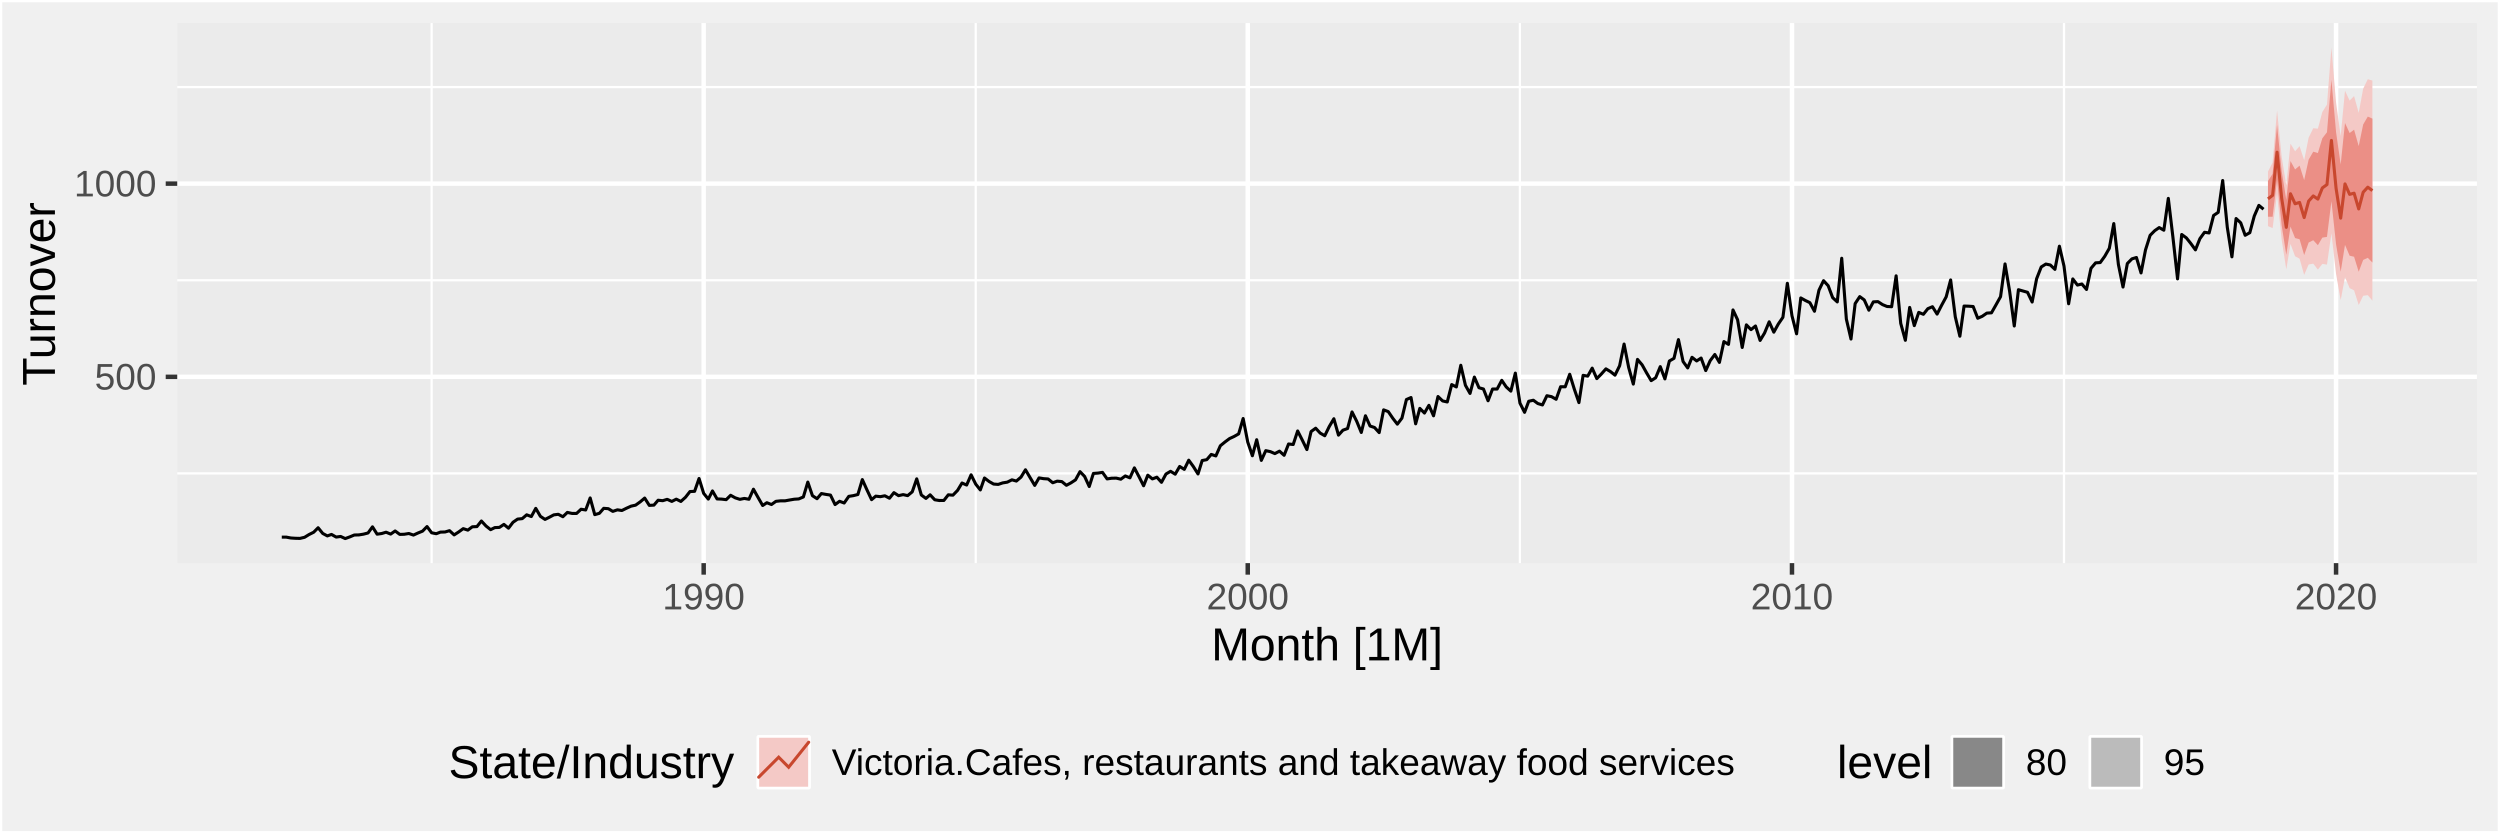
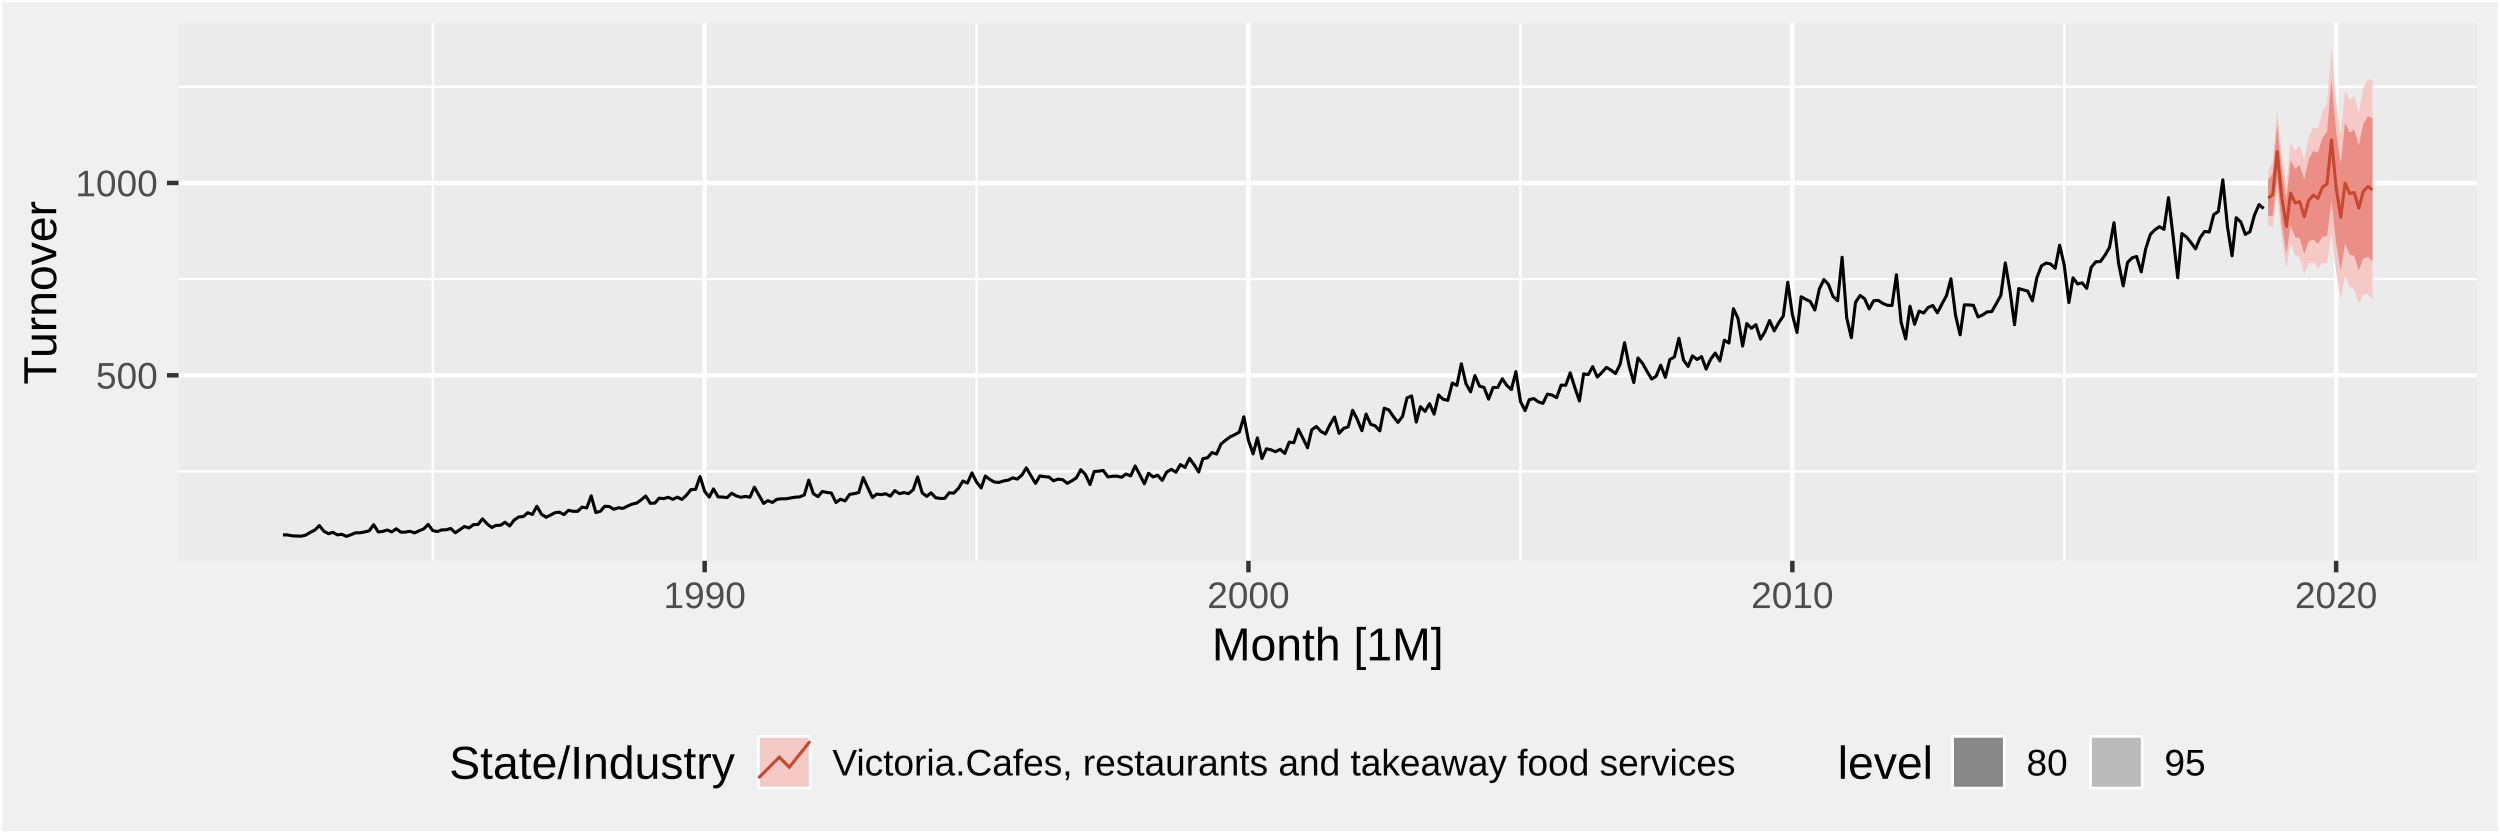
<svg xmlns="http://www.w3.org/2000/svg" viewBox="0 0 864.00 288.00">
  <defs>
    <style type="text/css">
    line, polyline, path, rect, circle {
      fill: none;
      stroke: #000000;
      stroke-linecap: round;
      stroke-linejoin: round;
      stroke-miterlimit: 10.00;
    }
  </style>
  </defs>
  <rect width="100%" height="100%" style="stroke: none; fill: none;" />
  <rect x="0.00" y="0.00" width="864.00" height="288.00" style="stroke-width: 1.55; stroke: #FFFFFF;" />
  <defs>
-     <clipPath id="cpNjEuMjUxMXw4NTYuMDN8MTk0LjYxN3w3Ljk3MDEx">
-       <rect x="61.25" y="7.97" width="794.78" height="186.65" />
+     <clipPath id="cpNjEuNjk2NHw4NTYuMDN8MTkzLjgxNnw3Ljk3MDEx">
+       <rect x="61.70" y="7.97" width="794.33" height="185.85" />
    </clipPath>
  </defs>
-   <rect x="61.25" y="7.97" width="794.78" height="186.65" style="stroke-width: 1.55; stroke: none; fill: #EBEBEB;" clip-path="url(#cpNjEuMjUxMXw4NTYuMDN8MTk0LjYxN3w3Ljk3MDEx)" />
-   <polyline points="61.25,163.61 856.03,163.61 " style="stroke-width: 0.78; stroke: #FFFFFF; stroke-linecap: butt;" clip-path="url(#cpNjEuMjUxMXw4NTYuMDN8MTk0LjYxN3w3Ljk3MDEx)" />
-   <polyline points="61.25,96.85 856.03,96.85 " style="stroke-width: 0.78; stroke: #FFFFFF; stroke-linecap: butt;" clip-path="url(#cpNjEuMjUxMXw4NTYuMDN8MTk0LjYxN3w3Ljk3MDEx)" />
-   <polyline points="61.25,30.10 856.03,30.10 " style="stroke-width: 0.78; stroke: #FFFFFF; stroke-linecap: butt;" clip-path="url(#cpNjEuMjUxMXw4NTYuMDN8MTk0LjYxN3w3Ljk3MDEx)" />
-   <polyline points="149.17,194.62 149.17,7.97 " style="stroke-width: 0.78; stroke: #FFFFFF; stroke-linecap: butt;" clip-path="url(#cpNjEuMjUxMXw4NTYuMDN8MTk0LjYxN3w3Ljk3MDEx)" />
-   <polyline points="337.21,194.62 337.21,7.97 " style="stroke-width: 0.78; stroke: #FFFFFF; stroke-linecap: butt;" clip-path="url(#cpNjEuMjUxMXw4NTYuMDN8MTk0LjYxN3w3Ljk3MDEx)" />
-   <polyline points="525.27,194.62 525.27,7.97 " style="stroke-width: 0.78; stroke: #FFFFFF; stroke-linecap: butt;" clip-path="url(#cpNjEuMjUxMXw4NTYuMDN8MTk0LjYxN3w3Ljk3MDEx)" />
-   <polyline points="713.32,194.62 713.32,7.97 " style="stroke-width: 0.78; stroke: #FFFFFF; stroke-linecap: butt;" clip-path="url(#cpNjEuMjUxMXw4NTYuMDN8MTk0LjYxN3w3Ljk3MDEx)" />
-   <polyline points="61.25,130.23 856.03,130.23 " style="stroke-width: 1.55; stroke: #FFFFFF; stroke-linecap: butt;" clip-path="url(#cpNjEuMjUxMXw4NTYuMDN8MTk0LjYxN3w3Ljk3MDEx)" />
-   <polyline points="61.25,63.47 856.03,63.47 " style="stroke-width: 1.55; stroke: #FFFFFF; stroke-linecap: butt;" clip-path="url(#cpNjEuMjUxMXw4NTYuMDN8MTk0LjYxN3w3Ljk3MDEx)" />
-   <polyline points="243.19,194.62 243.19,7.97 " style="stroke-width: 1.55; stroke: #FFFFFF; stroke-linecap: butt;" clip-path="url(#cpNjEuMjUxMXw4NTYuMDN8MTk0LjYxN3w3Ljk3MDEx)" />
-   <polyline points="431.22,194.62 431.22,7.97 " style="stroke-width: 1.55; stroke: #FFFFFF; stroke-linecap: butt;" clip-path="url(#cpNjEuMjUxMXw4NTYuMDN8MTk0LjYxN3w3Ljk3MDEx)" />
-   <polyline points="619.31,194.62 619.31,7.97 " style="stroke-width: 1.55; stroke: #FFFFFF; stroke-linecap: butt;" clip-path="url(#cpNjEuMjUxMXw4NTYuMDN8MTk0LjYxN3w3Ljk3MDEx)" />
-   <polyline points="807.34,194.62 807.34,7.97 " style="stroke-width: 1.55; stroke: #FFFFFF; stroke-linecap: butt;" clip-path="url(#cpNjEuMjUxMXw4NTYuMDN8MTk0LjYxN3w3Ljk3MDEx)" />
-   <polyline points="97.38,185.63 98.92,185.63 100.52,185.93 102.06,186.03 103.66,186.07 105.26,185.69 106.80,184.74 108.40,183.94 109.94,182.39 111.54,184.36 113.13,185.21 114.57,184.70 116.17,185.61 117.72,185.40 119.31,186.13 120.86,185.56 122.45,184.90 124.05,184.86 125.59,184.61 127.19,184.20 128.73,182.07 130.33,184.61 131.93,184.38 133.42,183.93 135.01,184.58 136.56,183.50 138.16,184.69 139.70,184.64 141.30,184.38 142.89,184.92 144.44,184.21 146.03,183.56 147.58,181.98 149.17,184.13 150.77,184.45 152.21,183.90 153.81,183.85 155.35,183.40 156.95,184.86 158.49,183.86 160.09,182.70 161.69,183.21 163.23,182.06 164.83,181.99 166.37,180.06 167.97,181.79 169.56,183.05 171.00,182.34 172.60,182.27 174.15,181.23 175.74,182.54 177.29,180.50 178.88,179.40 180.48,179.24 182.02,177.92 183.62,178.52 185.16,175.69 186.76,178.44 188.36,179.51 189.80,178.79 191.39,177.94 192.94,177.74 194.53,178.58 196.08,177.09 197.68,177.44 199.27,177.44 200.82,175.99 202.41,176.25 203.96,172.09 205.55,177.86 207.15,177.40 208.64,175.68 210.24,175.80 211.78,176.73 213.38,176.20 214.92,176.43 216.52,175.64 218.12,174.92 219.66,174.58 221.26,173.44 222.80,172.13 224.40,174.66 225.99,174.57 227.44,172.88 229.03,173.04 230.58,172.57 232.17,173.29 233.72,172.51 235.31,173.30 236.91,171.85 238.45,169.88 240.05,169.80 241.59,165.37 243.19,170.51 244.79,172.49 246.23,169.67 247.82,172.43 249.37,172.49 250.97,172.68 252.51,171.17 254.11,172.06 255.70,172.57 257.25,172.26 258.84,172.54 260.39,169.07 261.98,171.91 263.58,174.70 265.02,173.74 266.62,174.36 268.16,173.26 269.76,173.09 271.30,173.09 272.90,172.80 274.49,172.53 276.04,172.43 277.64,171.75 279.18,166.61 280.78,171.31 282.37,172.35 283.87,170.57 285.46,170.87 287.01,171.10 288.60,174.38 290.15,173.24 291.74,173.84 293.34,171.54 294.88,171.30 296.48,170.90 298.02,165.75 299.62,169.30 301.22,172.68 302.66,171.47 304.25,171.65 305.80,171.34 307.40,172.19 308.94,170.26 310.54,171.30 312.13,170.94 313.68,171.29 315.27,169.98 316.82,165.49 318.41,171.07 320.01,172.25 321.45,171.01 323.05,172.72 324.59,172.97 326.19,172.96 327.73,171.01 329.33,171.13 330.93,169.48 332.47,166.93 334.07,167.63 335.61,164.10 337.21,167.31 338.80,169.32 340.24,165.20 341.84,166.41 343.39,167.29 344.98,167.41 346.53,166.89 348.12,166.63 349.72,165.83 351.26,166.25 352.86,164.89 354.40,162.35 356.00,165.06 357.60,167.75 359.09,165.16 360.69,165.43 362.23,165.53 363.83,166.84 365.37,166.29 366.97,166.44 368.56,167.72 370.11,166.88 371.70,165.84 373.25,163.00 374.84,164.66 376.44,168.14 377.88,163.62 379.48,163.50 381.02,163.25 382.62,165.51 384.16,165.28 385.76,165.24 387.36,165.61 388.90,164.49 390.50,165.14 392.04,161.70 393.64,164.74 395.23,167.88 396.68,164.22 398.27,165.51 399.82,164.92 401.41,166.69 402.96,163.82 404.55,162.88 406.15,163.88 407.69,161.21 409.29,162.21 410.83,159.04 412.43,161.25 414.03,163.80 415.47,159.16 417.06,158.86 418.61,157.05 420.20,157.57 421.75,154.06 423.35,152.75 424.94,151.57 426.49,150.85 428.08,149.95 429.63,144.64 431.22,152.78 432.82,157.51 434.31,151.97 435.91,159.11 437.45,155.75 439.05,156.09 440.59,156.76 442.19,155.92 443.79,157.35 445.33,153.44 446.93,153.62 448.47,148.94 450.07,152.09 451.66,155.37 453.11,149.14 454.70,147.99 456.25,149.67 457.84,150.59 459.39,147.41 460.98,144.72 462.58,150.38 464.12,148.67 465.72,148.10 467.26,142.37 468.86,145.56 470.46,149.46 471.90,143.69 473.49,147.23 475.04,147.75 476.64,149.51 478.18,141.65 479.78,142.25 481.37,144.58 482.92,146.59 484.51,144.50 486.06,138.08 487.65,137.39 489.25,146.47 490.69,141.13 492.29,142.75 493.83,140.08 495.43,143.70 496.97,137.04 498.57,138.56 500.17,138.92 501.71,132.91 503.31,133.73 504.85,126.24 506.45,133.16 508.04,135.97 509.54,130.32 511.13,134.00 512.68,134.44 514.27,138.50 515.82,134.45 517.41,134.45 519.01,131.45 520.55,133.72 522.15,135.17 523.70,128.95 525.29,139.31 526.89,142.50 528.33,138.68 529.93,138.32 531.47,139.46 533.07,139.95 534.61,136.76 536.21,137.09 537.80,137.99 539.35,133.65 540.94,133.68 542.49,129.35 544.08,134.48 545.68,139.14 547.12,129.72 548.72,129.99 550.26,127.23 551.86,130.85 553.40,129.28 555.00,127.48 556.60,128.43 558.14,129.66 559.74,126.41 561.28,118.91 562.88,127.04 564.47,132.74 565.92,124.21 567.51,126.08 569.06,128.86 570.65,131.55 572.20,130.55 573.79,126.71 575.39,130.95 576.93,124.77 578.53,123.84 580.07,117.37 581.67,124.94 583.27,127.15 584.76,123.48 586.36,124.74 587.90,123.74 589.50,128.07 591.04,124.65 592.64,122.51 594.23,125.25 595.78,118.05 597.37,119.02 598.92,107.12 600.51,110.50 602.11,120.08 603.55,112.27 605.15,113.92 606.69,112.66 608.29,117.65 609.83,115.09 611.43,111.22 613.03,114.80 614.57,112.01 616.17,109.66 617.71,97.92 619.31,109.15 620.90,115.36 622.35,102.97 623.94,103.85 625.49,104.60 627.08,107.57 628.63,100.30 630.22,97.00 631.82,98.75 633.36,102.86 634.96,104.34 636.50,89.26 638.10,110.28 639.70,117.17 641.14,104.92 642.73,102.51 644.28,103.65 645.88,107.20 647.42,104.33 649.02,104.24 650.61,105.28 652.16,105.92 653.75,106.00 655.30,95.33 656.89,111.75 658.49,117.61 659.98,106.25 661.58,112.54 663.12,107.96 664.72,108.62 666.26,106.68 667.86,106.00 669.46,108.55 671.00,105.54 672.60,102.59 674.14,96.75 675.74,109.47 677.33,116.19 678.78,105.77 680.37,105.82 681.92,105.93 683.51,109.99 685.06,109.31 686.65,108.21 688.25,108.11 689.79,105.40 691.39,102.53 692.94,91.22 694.53,100.70 696.13,112.66 697.57,100.12 699.17,100.58 700.71,101.02 702.31,104.38 703.85,96.35 705.45,92.26 707.04,91.26 708.59,91.58 710.18,93.09 711.73,85.09 713.32,91.97 714.92,104.98 716.36,96.40 717.96,98.52 719.50,98.15 721.10,100.04 722.64,92.74 724.24,90.84 725.84,90.74 727.38,88.61 728.98,85.82 730.52,77.27 732.12,91.41 733.71,99.20 735.21,91.07 736.80,89.46 738.35,88.99 739.94,94.32 741.49,86.35 743.08,81.33 744.68,79.72 746.22,78.65 747.82,79.56 749.37,68.57 750.96,81.98 752.56,96.37 754.00,81.04 755.60,82.21 757.14,84.14 758.74,86.35 760.28,82.49 761.88,80.28 763.47,80.51 765.02,74.46 766.61,73.39 768.16,62.39 769.75,78.52 771.35,88.76 772.79,75.53 774.39,77.01 775.93,81.31 777.53,80.42 779.07,74.68 780.67,70.98 782.27,72.31 " style="stroke-width: 1.07; stroke-linecap: butt;" clip-path="url(#cpNjEuMjUxMXw4NTYuMDN8MTk0LjYxN3w3Ljk3MDEx)" />
-   <polyline points="783.81,59.30 785.41,56.19 786.95,38.15 788.55,54.22 790.14,64.03 791.59,49.65 793.18,52.28 794.73,50.51 796.32,55.38 797.87,47.57 799.46,44.32 801.06,44.46 802.60,38.70 804.20,36.15 805.74,16.45 807.34,35.40 808.94,47.04 810.43,31.35 812.03,34.76 813.57,33.19 815.17,39.01 816.71,30.65 818.31,27.37 819.90,27.84 819.90,103.91 818.31,102.01 816.71,102.22 815.17,105.40 813.57,100.35 812.03,99.58 810.43,95.77 808.94,103.73 807.34,94.68 805.74,80.63 804.20,91.44 802.60,91.21 801.06,93.17 799.46,91.12 797.87,91.41 796.32,94.99 794.73,89.40 793.18,88.56 791.59,84.29 790.14,93.09 788.55,82.91 786.95,67.04 785.41,78.84 783.81,78.15 " style="stroke-width: 1.07; stroke: none; fill: #F4C9C6;" clip-path="url(#cpNjEuMjUxMXw4NTYuMDN8MTk0LjYxN3w3Ljk3MDEx)" />
-   <polyline points="783.81,62.56 785.41,60.11 786.95,43.15 788.55,59.19 790.14,69.06 791.59,55.65 793.18,58.56 794.73,57.24 796.32,62.24 797.87,55.16 799.46,52.42 801.06,52.89 802.60,47.79 804.20,45.72 805.74,27.56 807.34,45.66 808.94,56.85 810.43,42.50 812.03,45.98 813.57,44.82 815.17,50.50 816.71,43.03 818.31,40.29 819.90,41.00 819.90,90.74 818.31,89.10 816.71,89.83 815.17,93.91 813.57,88.73 812.03,88.37 810.43,84.62 808.94,93.92 807.34,84.42 805.74,69.52 804.20,81.87 802.60,82.12 801.06,84.74 799.46,83.02 797.87,83.82 796.32,88.14 794.73,82.67 793.18,82.28 791.59,78.29 790.14,88.06 788.55,77.95 786.95,62.04 785.41,74.92 783.81,74.89 " style="stroke-width: 1.07; stroke: none; fill: #EB8F86;" clip-path="url(#cpNjEuMjUxMXw4NTYuMDN8MTk0LjYxN3w3Ljk3MDEx)" />
-   <polyline points="783.81,68.73 785.41,67.51 786.95,52.60 788.55,68.57 790.14,78.56 791.59,66.97 793.18,70.42 794.73,69.96 796.32,75.19 797.87,69.49 799.46,67.72 801.06,68.81 802.60,64.95 804.20,63.79 805.74,48.54 807.34,65.04 808.94,75.38 810.43,63.56 812.03,67.17 813.57,66.77 815.17,72.20 816.71,66.43 818.31,64.69 819.90,65.87 " style="stroke-width: 1.07; stroke: #C8472E; stroke-linecap: butt;" clip-path="url(#cpNjEuMjUxMXw4NTYuMDN8MTk0LjYxN3w3Ljk3MDEx)" />
+   <rect x="61.70" y="7.97" width="794.33" height="185.85" style="stroke-width: 1.55; stroke: none; fill: #EBEBEB;" clip-path="url(#cpNjEuNjk2NHw4NTYuMDN8MTkzLjgxNnw3Ljk3MDEx)" />
+   <polyline points="61.70,162.94 856.03,162.94 " style="stroke-width: 0.78; stroke: #FFFFFF; stroke-linecap: butt;" clip-path="url(#cpNjEuNjk2NHw4NTYuMDN8MTkzLjgxNnw3Ljk3MDEx)" />
+   <polyline points="61.70,96.47 856.03,96.47 " style="stroke-width: 0.78; stroke: #FFFFFF; stroke-linecap: butt;" clip-path="url(#cpNjEuNjk2NHw4NTYuMDN8MTkzLjgxNnw3Ljk3MDEx)" />
+   <polyline points="61.70,30.00 856.03,30.00 " style="stroke-width: 0.78; stroke: #FFFFFF; stroke-linecap: butt;" clip-path="url(#cpNjEuNjk2NHw4NTYuMDN8MTkzLjgxNnw3Ljk3MDEx)" />
+   <polyline points="149.57,193.82 149.57,7.97 " style="stroke-width: 0.78; stroke: #FFFFFF; stroke-linecap: butt;" clip-path="url(#cpNjEuNjk2NHw4NTYuMDN8MTkzLjgxNnw3Ljk3MDEx)" />
+   <polyline points="337.50,193.82 337.50,7.97 " style="stroke-width: 0.78; stroke: #FFFFFF; stroke-linecap: butt;" clip-path="url(#cpNjEuNjk2NHw4NTYuMDN8MTkzLjgxNnw3Ljk3MDEx)" />
+   <polyline points="525.45,193.82 525.45,7.97 " style="stroke-width: 0.78; stroke: #FFFFFF; stroke-linecap: butt;" clip-path="url(#cpNjEuNjk2NHw4NTYuMDN8MTkzLjgxNnw3Ljk3MDEx)" />
+   <polyline points="713.40,193.82 713.40,7.97 " style="stroke-width: 0.78; stroke: #FFFFFF; stroke-linecap: butt;" clip-path="url(#cpNjEuNjk2NHw4NTYuMDN8MTkzLjgxNnw3Ljk3MDEx)" />
+   <polyline points="61.70,129.71 856.03,129.71 " style="stroke-width: 1.55; stroke: #FFFFFF; stroke-linecap: butt;" clip-path="url(#cpNjEuNjk2NHw4NTYuMDN8MTkzLjgxNnw3Ljk3MDEx)" />
+   <polyline points="61.70,63.24 856.03,63.24 " style="stroke-width: 1.55; stroke: #FFFFFF; stroke-linecap: butt;" clip-path="url(#cpNjEuNjk2NHw4NTYuMDN8MTkzLjgxNnw3Ljk3MDEx)" />
+   <polyline points="243.53,193.82 243.53,7.97 " style="stroke-width: 1.55; stroke: #FFFFFF; stroke-linecap: butt;" clip-path="url(#cpNjEuNjk2NHw4NTYuMDN8MTkzLjgxNnw3Ljk3MDEx)" />
+   <polyline points="431.46,193.82 431.46,7.97 " style="stroke-width: 1.55; stroke: #FFFFFF; stroke-linecap: butt;" clip-path="url(#cpNjEuNjk2NHw4NTYuMDN8MTkzLjgxNnw3Ljk3MDEx)" />
+   <polyline points="619.44,193.82 619.44,7.97 " style="stroke-width: 1.55; stroke: #FFFFFF; stroke-linecap: butt;" clip-path="url(#cpNjEuNjk2NHw4NTYuMDN8MTkzLjgxNnw3Ljk3MDEx)" />
+   <polyline points="807.37,193.82 807.37,7.97 " style="stroke-width: 1.55; stroke: #FFFFFF; stroke-linecap: butt;" clip-path="url(#cpNjEuNjk2NHw4NTYuMDN8MTkzLjgxNnw3Ljk3MDEx)" />
+   <polyline points="97.80,184.86 99.35,184.86 100.94,185.17 102.49,185.26 104.08,185.30 105.68,184.93 107.22,183.99 108.81,183.19 110.36,181.65 111.95,183.60 113.55,184.45 114.99,183.95 116.58,184.85 118.13,184.64 119.72,185.37 121.27,184.80 122.86,184.15 124.46,184.11 126.00,183.85 127.60,183.44 129.14,181.33 130.74,183.85 132.33,183.63 133.82,183.17 135.42,183.83 136.96,182.75 138.56,183.93 140.10,183.88 141.70,183.63 143.29,184.16 144.84,183.45 146.43,182.80 147.97,181.23 149.57,183.37 151.17,183.69 152.61,183.15 154.20,183.09 155.75,182.64 157.34,184.11 158.88,183.11 160.48,181.95 162.07,182.46 163.62,181.31 165.21,181.25 166.76,179.32 168.35,181.05 169.95,182.30 171.39,181.59 172.98,181.53 174.53,180.49 176.12,181.79 177.67,179.76 179.26,178.67 180.86,178.51 182.40,177.19 184.00,177.79 185.54,174.97 187.13,177.71 188.73,178.77 190.17,178.06 191.77,177.21 193.31,177.01 194.91,177.84 196.45,176.37 198.04,176.71 199.64,176.71 201.18,175.26 202.78,175.53 204.32,171.38 205.92,177.13 207.51,176.67 209.00,174.96 210.60,175.08 212.14,176.01 213.74,175.48 215.28,175.70 216.88,174.92 218.47,174.20 220.02,173.87 221.61,172.73 223.16,171.42 224.75,173.95 226.35,173.86 227.79,172.17 229.38,172.33 230.93,171.86 232.52,172.58 234.07,171.81 235.66,172.59 237.26,171.14 238.80,169.19 240.39,169.11 241.94,164.70 243.53,169.81 245.13,171.78 246.57,168.98 248.17,171.73 249.71,171.78 251.30,171.97 252.85,170.47 254.44,171.36 256.04,171.86 257.58,171.56 259.18,171.83 260.72,168.38 262.32,171.21 263.91,173.99 265.35,173.03 266.95,173.64 268.49,172.55 270.09,172.38 271.63,172.38 273.23,172.09 274.82,171.82 276.36,171.73 277.96,171.05 279.50,165.93 281.10,170.61 282.69,171.65 284.19,169.87 285.78,170.17 287.33,170.40 288.92,173.67 290.46,172.53 292.06,173.12 293.65,170.84 295.20,170.60 296.79,170.20 298.34,165.07 299.93,168.60 301.53,171.97 302.97,170.77 304.56,170.94 306.11,170.64 307.70,171.49 309.25,169.56 310.84,170.60 312.44,170.24 313.98,170.59 315.58,169.28 317.12,164.82 318.72,170.37 320.31,171.54 321.75,170.31 323.35,172.01 324.89,172.26 326.49,172.25 328.03,170.31 329.62,170.43 331.22,168.79 332.76,166.25 334.36,166.94 335.90,163.43 337.50,166.62 339.09,168.63 340.53,164.52 342.13,165.73 343.67,166.61 345.27,166.73 346.81,166.21 348.41,165.95 350.00,165.15 351.55,165.57 353.14,164.22 354.68,161.69 356.28,164.39 357.88,167.06 359.37,164.48 360.96,164.75 362.51,164.86 364.10,166.16 365.65,165.61 367.24,165.76 368.84,167.04 370.38,166.20 371.97,165.16 373.52,162.33 375.11,163.99 376.71,167.45 378.15,162.95 379.75,162.83 381.29,162.58 382.88,164.83 384.43,164.60 386.02,164.56 387.62,164.94 389.16,163.82 390.76,164.47 392.30,161.04 393.90,164.07 395.49,167.20 396.93,163.55 398.53,164.83 400.07,164.24 401.67,166.01 403.21,163.15 404.81,162.21 406.40,163.21 407.94,160.55 409.54,161.55 411.08,158.39 412.68,160.59 414.27,163.13 415.71,158.51 417.31,158.21 418.85,156.41 420.45,156.93 421.99,153.44 423.59,152.13 425.18,150.95 426.73,150.23 428.32,149.34 429.87,144.05 431.46,152.16 433.06,156.87 434.55,151.35 436.14,158.46 437.69,155.11 439.28,155.46 440.83,156.12 442.42,155.28 444.02,156.71 445.56,152.81 447.16,153.00 448.70,148.33 450.30,151.47 451.89,154.74 453.33,148.53 454.93,147.39 456.47,149.06 458.07,149.98 459.61,146.82 461.20,144.13 462.80,149.77 464.34,148.07 465.94,147.49 467.48,141.79 469.08,144.97 470.67,148.85 472.11,143.11 473.71,146.63 475.25,147.15 476.85,148.90 478.39,141.07 479.99,141.67 481.58,144.00 483.13,145.99 484.72,143.92 486.26,137.52 487.86,136.83 489.46,145.87 490.90,140.55 492.49,142.18 494.04,139.52 495.63,143.12 497.17,136.49 498.77,138.00 500.36,138.36 501.91,132.38 503.50,133.19 505.05,125.73 506.64,132.62 508.24,135.42 509.73,129.80 511.33,133.45 512.87,133.89 514.46,137.94 516.01,133.91 517.60,133.91 519.20,130.92 520.74,133.18 522.34,134.62 523.88,128.43 525.48,138.75 527.07,141.92 528.51,138.12 530.11,137.76 531.65,138.89 533.25,139.38 534.79,136.21 536.39,136.54 537.98,137.43 539.52,133.11 541.12,133.14 542.66,128.83 544.26,133.93 545.85,138.57 547.30,129.20 548.89,129.47 550.43,126.71 552.03,130.32 553.57,128.76 555.17,126.97 556.76,127.91 558.31,129.13 559.90,125.90 561.45,118.43 563.04,126.53 564.64,132.21 566.08,123.71 567.67,125.57 569.22,128.34 570.81,131.02 572.36,130.03 573.95,126.20 575.55,130.42 577.09,124.27 578.68,123.34 580.23,116.90 581.82,124.44 583.42,126.64 584.91,122.98 586.51,124.24 588.05,123.25 589.65,127.55 591.19,124.15 592.78,122.02 594.38,124.75 595.92,117.58 597.52,118.54 599.06,106.69 600.66,110.06 602.25,119.60 603.69,111.83 605.29,113.46 606.83,112.21 608.43,117.18 609.97,114.63 611.57,110.78 613.16,114.34 614.71,111.56 616.30,109.22 617.85,97.53 619.44,108.71 621.04,114.90 622.48,102.56 624.07,103.44 625.62,104.18 627.21,107.15 628.75,99.90 630.35,96.62 631.94,98.36 633.49,102.45 635.08,103.93 636.63,88.91 638.22,109.84 639.82,116.70 641.26,104.50 642.85,102.11 644.40,103.24 645.99,106.77 647.54,103.92 649.13,103.82 650.73,104.86 652.27,105.50 653.87,105.58 655.41,94.96 657.01,111.31 658.60,117.14 660.09,105.83 661.69,112.09 663.23,107.53 664.83,108.18 666.37,106.26 667.97,105.58 669.56,108.12 671.10,105.13 672.70,102.19 674.24,96.36 675.84,109.03 677.43,115.72 678.88,105.35 680.47,105.40 682.01,105.51 683.61,109.55 685.15,108.87 686.75,107.78 688.34,107.68 689.89,104.98 691.48,102.12 693.03,90.86 694.62,100.30 696.22,112.21 697.66,99.73 699.25,100.18 700.80,100.62 702.39,103.97 703.94,95.97 705.53,91.90 707.13,90.90 708.67,91.22 710.27,92.72 711.81,84.76 713.40,91.61 715.00,104.57 716.44,96.02 718.04,98.13 719.58,97.76 721.17,99.65 722.72,92.38 724.31,90.49 725.91,90.38 727.45,88.27 729.05,85.49 730.59,76.97 732.19,91.05 733.78,98.81 735.27,90.71 736.87,89.11 738.41,88.64 740.01,93.95 741.55,86.01 743.15,81.01 744.74,79.41 746.29,78.35 747.88,79.26 749.43,68.31 751.02,81.66 752.62,95.99 754.06,80.73 755.65,81.89 757.20,83.82 758.79,86.01 760.33,82.17 761.93,79.97 763.52,80.20 765.07,74.18 766.66,73.11 768.21,62.16 769.80,78.22 771.40,88.41 772.84,75.24 774.43,76.72 775.98,81.00 777.57,80.11 779.12,74.39 780.71,70.71 782.31,72.04 " style="stroke-width: 1.07; stroke-linecap: butt;" clip-path="url(#cpNjEuNjk2NHw4NTYuMDN8MTkzLjgxNnw3Ljk3MDEx)" />
+   <polyline points="783.85,59.08 785.45,55.98 786.99,38.02 788.59,54.02 790.18,63.79 791.62,49.47 793.22,52.09 794.76,50.33 796.36,55.18 797.90,47.40 799.49,44.16 801.09,44.30 802.63,38.57 804.23,36.03 805.77,16.42 807.37,35.28 808.96,46.87 810.46,31.25 812.05,34.65 813.59,33.08 815.19,38.87 816.73,30.55 818.33,27.28 819.92,27.75 819.92,103.50 818.33,101.61 816.73,101.81 815.19,104.98 813.59,99.95 812.05,99.19 810.46,95.39 808.96,103.32 807.37,94.31 805.77,80.32 804.23,91.08 802.63,90.85 801.09,92.80 799.49,90.77 797.90,91.05 796.36,94.62 794.76,89.05 793.22,88.21 791.62,83.96 790.18,92.73 788.59,82.59 786.99,66.79 785.45,78.54 783.85,77.85 " style="stroke-width: 1.07; stroke: none; fill: #F4C9C6;" clip-path="url(#cpNjEuNjk2NHw4NTYuMDN8MTkzLjgxNnw3Ljk3MDEx)" />
+   <polyline points="783.85,62.33 785.45,59.89 786.99,43.00 788.59,58.97 790.18,68.80 791.62,55.44 793.22,58.34 794.76,57.03 796.36,62.01 797.90,54.95 799.49,52.23 801.09,52.70 802.63,47.62 804.23,45.56 805.77,27.48 807.37,45.50 808.96,56.64 810.46,42.35 812.05,45.82 813.59,44.66 815.19,50.31 816.73,42.88 818.33,40.15 819.92,40.86 819.92,90.39 818.33,88.75 816.73,89.48 815.19,93.54 813.59,88.38 812.05,88.02 810.46,84.29 808.96,93.55 807.37,84.09 805.77,69.26 804.23,81.55 802.63,81.80 801.09,84.41 799.49,82.70 797.90,83.49 796.36,87.79 794.76,82.35 793.22,81.96 791.62,77.99 790.18,87.72 788.59,77.65 786.99,61.81 785.45,74.63 783.85,74.60 " style="stroke-width: 1.07; stroke: none; fill: #EB8F86;" clip-path="url(#cpNjEuNjk2NHw4NTYuMDN8MTkzLjgxNnw3Ljk3MDEx)" />
+   <polyline points="783.85,68.47 785.45,67.26 786.99,52.41 788.59,68.31 790.18,78.26 791.62,66.72 793.22,70.15 794.76,69.69 796.36,74.90 797.90,69.22 799.49,67.46 801.09,68.55 802.63,64.71 804.23,63.55 805.77,48.37 807.37,64.80 808.96,75.10 810.46,63.32 812.05,66.92 813.59,66.52 815.19,71.93 816.73,66.18 818.33,64.45 819.92,65.63 " style="stroke-width: 1.07; stroke: #C8472E; stroke-linecap: butt;" clip-path="url(#cpNjEuNjk2NHw4NTYuMDN8MTkzLjgxNnw3Ljk3MDEx)" />
  <defs>
    <clipPath id="cpMHw4NjR8Mjg4fDA=">
      <rect x="0.00" y="0.00" width="864.00" height="288.00" />
    </clipPath>
  </defs>
  <g clip-path="url(#cpMHw4NjR8Mjg4fDA=)">
-     <text x="32.72" y="134.63" style="font-size: 12.80px; fill: #4D4D4D; font-family: Arimo;" textLength="21.36px" lengthAdjust="spacingAndGlyphs">500</text>
+     <text x="33.17" y="134.29" style="font-size: 12.80px; fill: #4D4D4D; font-family: Arial;" textLength="21.36px" lengthAdjust="spacingAndGlyphs">500</text>
  </g>
  <g clip-path="url(#cpMHw4NjR8Mjg4fDA=)">
-     <text x="25.60" y="67.88" style="font-size: 12.80px; fill: #4D4D4D; font-family: Arimo;" textLength="28.48px" lengthAdjust="spacingAndGlyphs">1000</text>
+     <text x="26.05" y="67.82" style="font-size: 12.80px; fill: #4D4D4D; font-family: Arial;" textLength="28.48px" lengthAdjust="spacingAndGlyphs">1000</text>
  </g>
-   <polyline points="57.27,130.23 61.25,130.23 " style="stroke-width: 1.55; stroke: #333333; stroke-linecap: butt;" clip-path="url(#cpMHw4NjR8Mjg4fDA=)" />
-   <polyline points="57.27,63.47 61.25,63.47 " style="stroke-width: 1.55; stroke: #333333; stroke-linecap: butt;" clip-path="url(#cpMHw4NjR8Mjg4fDA=)" />
-   <polyline points="243.19,198.60 243.19,194.62 " style="stroke-width: 1.55; stroke: #333333; stroke-linecap: butt;" clip-path="url(#cpMHw4NjR8Mjg4fDA=)" />
-   <polyline points="431.22,198.60 431.22,194.62 " style="stroke-width: 1.55; stroke: #333333; stroke-linecap: butt;" clip-path="url(#cpMHw4NjR8Mjg4fDA=)" />
-   <polyline points="619.31,198.60 619.31,194.62 " style="stroke-width: 1.55; stroke: #333333; stroke-linecap: butt;" clip-path="url(#cpMHw4NjR8Mjg4fDA=)" />
-   <polyline points="807.34,198.60 807.34,194.62 " style="stroke-width: 1.55; stroke: #333333; stroke-linecap: butt;" clip-path="url(#cpMHw4NjR8Mjg4fDA=)" />
+   <polyline points="57.71,129.71 61.70,129.71 " style="stroke-width: 1.55; stroke: #333333; stroke-linecap: butt;" clip-path="url(#cpMHw4NjR8Mjg4fDA=)" />
+   <polyline points="57.71,63.24 61.70,63.24 " style="stroke-width: 1.55; stroke: #333333; stroke-linecap: butt;" clip-path="url(#cpMHw4NjR8Mjg4fDA=)" />
+   <polyline points="243.53,197.80 243.53,193.82 " style="stroke-width: 1.55; stroke: #333333; stroke-linecap: butt;" clip-path="url(#cpMHw4NjR8Mjg4fDA=)" />
+   <polyline points="431.46,197.80 431.46,193.82 " style="stroke-width: 1.55; stroke: #333333; stroke-linecap: butt;" clip-path="url(#cpMHw4NjR8Mjg4fDA=)" />
+   <polyline points="619.44,197.80 619.44,193.82 " style="stroke-width: 1.55; stroke: #333333; stroke-linecap: butt;" clip-path="url(#cpMHw4NjR8Mjg4fDA=)" />
+   <polyline points="807.37,197.80 807.37,193.82 " style="stroke-width: 1.55; stroke: #333333; stroke-linecap: butt;" clip-path="url(#cpMHw4NjR8Mjg4fDA=)" />
  <g clip-path="url(#cpMHw4NjR8Mjg4fDA=)">
-     <text x="228.95" y="210.60" style="font-size: 12.80px; fill: #4D4D4D; font-family: Arimo;" textLength="28.48px" lengthAdjust="spacingAndGlyphs">1990</text>
+     <text x="229.30" y="210.15" style="font-size: 12.80px; fill: #4D4D4D; font-family: Arial;" textLength="28.48px" lengthAdjust="spacingAndGlyphs">1990</text>
  </g>
  <g clip-path="url(#cpMHw4NjR8Mjg4fDA=)">
-     <text x="416.99" y="210.60" style="font-size: 12.80px; fill: #4D4D4D; font-family: Arimo;" textLength="28.48px" lengthAdjust="spacingAndGlyphs">2000</text>
+     <text x="417.22" y="210.15" style="font-size: 12.80px; fill: #4D4D4D; font-family: Arial;" textLength="28.48px" lengthAdjust="spacingAndGlyphs">2000</text>
  </g>
  <g clip-path="url(#cpMHw4NjR8Mjg4fDA=)">
-     <text x="605.07" y="210.60" style="font-size: 12.80px; fill: #4D4D4D; font-family: Arimo;" textLength="28.48px" lengthAdjust="spacingAndGlyphs">2010</text>
+     <text x="605.20" y="210.15" style="font-size: 12.80px; fill: #4D4D4D; font-family: Arial;" textLength="28.48px" lengthAdjust="spacingAndGlyphs">2010</text>
  </g>
  <g clip-path="url(#cpMHw4NjR8Mjg4fDA=)">
-     <text x="793.10" y="210.60" style="font-size: 12.80px; fill: #4D4D4D; font-family: Arimo;" textLength="28.48px" lengthAdjust="spacingAndGlyphs">2020</text>
+     <text x="793.13" y="210.15" style="font-size: 12.80px; fill: #4D4D4D; font-family: Arial;" textLength="28.48px" lengthAdjust="spacingAndGlyphs">2020</text>
  </g>
  <g clip-path="url(#cpMHw4NjR8Mjg4fDA=)">
-     <text x="418.62" y="228.23" style="font-size: 16.00px; font-family: Arimo;" textLength="80.03px" lengthAdjust="spacingAndGlyphs">Month [1M]</text>
+     <text x="418.85" y="228.23" style="font-size: 16.00px; font-family: Arial;" textLength="80.03px" lengthAdjust="spacingAndGlyphs">Month [1M]</text>
  </g>
  <g clip-path="url(#cpMHw4NjR8Mjg4fDA=)">
-     <text transform="translate(18.98,133.31) rotate(-90)" style="font-size: 16.00px; font-family: Arimo;" textLength="64.02px" lengthAdjust="spacingAndGlyphs">Turnover</text>
+     <text transform="translate(19.42,132.90) rotate(-90)" style="font-size: 16.00px; font-family: Arial;" textLength="64.02px" lengthAdjust="spacingAndGlyphs">Turnover</text>
  </g>
-   <rect x="147.05" y="246.81" width="463.92" height="33.22" style="stroke-width: 1.55; stroke: none;" clip-path="url(#cpMHw4NjR8Mjg4fDA=)" />
+   <rect x="147.28" y="246.81" width="463.92" height="33.22" style="stroke-width: 1.55; stroke: none;" clip-path="url(#cpMHw4NjR8Mjg4fDA=)" />
  <g clip-path="url(#cpMHw4NjR8Mjg4fDA=)">
-     <text x="155.02" y="268.92" style="font-size: 16.00px; font-family: Arimo;" textLength="98.72px" lengthAdjust="spacingAndGlyphs">State/Industry</text>
+     <text x="155.25" y="269.15" style="font-size: 16.00px; font-family: Arial;" textLength="98.72px" lengthAdjust="spacingAndGlyphs">State/Industry</text>
  </g>
-   <rect x="262.20" y="254.78" width="17.28" height="17.28" style="stroke-width: 1.55; stroke: #FFFFFF; fill: #F2F2F2;" clip-path="url(#cpMHw4NjR8Mjg4fDA=)" />
-   <rect x="262.90" y="255.49" width="15.86" height="15.86" style="stroke-width: 1.07; stroke: #F4C9C6; stroke-linejoin: miter; fill: #F4C9C6;" clip-path="url(#cpMHw4NjR8Mjg4fDA=)" />
-   <polyline points="262.20,268.60 269.11,261.69 272.56,265.15 279.48,256.51 " style="stroke-width: 1.07; stroke: #C8472E; stroke-linejoin: miter;" clip-path="url(#cpMHw4NjR8Mjg4fDA=)" />
+   <rect x="262.42" y="254.78" width="17.28" height="17.28" style="stroke-width: 1.55; stroke: #FFFFFF; fill: #F2F2F2;" clip-path="url(#cpMHw4NjR8Mjg4fDA=)" />
+   <rect x="263.13" y="255.49" width="15.86" height="15.86" style="stroke-width: 1.07; stroke: #F4C9C6; stroke-linejoin: miter; fill: #F4C9C6;" clip-path="url(#cpMHw4NjR8Mjg4fDA=)" />
+   <polyline points="262.42,268.60 269.33,261.69 272.79,265.15 279.70,256.51 " style="stroke-width: 1.07; stroke: #C8472E; stroke-linejoin: miter;" clip-path="url(#cpMHw4NjR8Mjg4fDA=)" />
  <g clip-path="url(#cpMHw4NjR8Mjg4fDA=)">
-     <text x="287.45" y="267.82" style="font-size: 12.80px; font-family: Arimo;" textLength="312.33px" lengthAdjust="spacingAndGlyphs">Victoria.Cafes, restaurants and takeaway food services</text>
+     <text x="287.67" y="268.00" style="font-size: 12.80px; font-family: Arial;" textLength="312.33px" lengthAdjust="spacingAndGlyphs">Victoria.Cafes, restaurants and takeaway food services</text>
  </g>
-   <rect x="626.92" y="246.81" width="143.31" height="33.22" style="stroke-width: 1.55; stroke: none;" clip-path="url(#cpMHw4NjR8Mjg4fDA=)" />
+   <rect x="627.14" y="246.81" width="143.31" height="33.22" style="stroke-width: 1.55; stroke: none;" clip-path="url(#cpMHw4NjR8Mjg4fDA=)" />
  <g clip-path="url(#cpMHw4NjR8Mjg4fDA=)">
-     <text x="634.89" y="268.92" style="font-size: 16.00px; font-family: Arimo;" textLength="32.91px" lengthAdjust="spacingAndGlyphs">level</text>
+     <text x="635.11" y="269.15" style="font-size: 16.00px; font-family: Arial;" textLength="32.91px" lengthAdjust="spacingAndGlyphs">level</text>
  </g>
-   <rect x="674.87" y="254.78" width="17.28" height="17.28" style="stroke-width: 1.55; stroke: #FFFFFF; fill: #F2F2F2;" clip-path="url(#cpMHw4NjR8Mjg4fDA=)" />
-   <rect x="675.58" y="255.49" width="15.86" height="15.86" style="stroke-width: 1.07; stroke: #888888; stroke-linejoin: miter; fill: #888888;" clip-path="url(#cpMHw4NjR8Mjg4fDA=)" />
-   <rect x="722.55" y="254.78" width="17.28" height="17.28" style="stroke-width: 1.55; stroke: #FFFFFF; fill: #F2F2F2;" clip-path="url(#cpMHw4NjR8Mjg4fDA=)" />
-   <rect x="723.26" y="255.49" width="15.86" height="15.86" style="stroke-width: 1.07; stroke: #BBBBBB; stroke-linejoin: miter; fill: #BBBBBB;" clip-path="url(#cpMHw4NjR8Mjg4fDA=)" />
+   <rect x="675.10" y="254.78" width="17.28" height="17.28" style="stroke-width: 1.55; stroke: #FFFFFF; fill: #F2F2F2;" clip-path="url(#cpMHw4NjR8Mjg4fDA=)" />
+   <rect x="675.81" y="255.49" width="15.86" height="15.86" style="stroke-width: 1.07; stroke: #888888; stroke-linejoin: miter; fill: #888888;" clip-path="url(#cpMHw4NjR8Mjg4fDA=)" />
+   <rect x="722.77" y="254.78" width="17.28" height="17.28" style="stroke-width: 1.55; stroke: #FFFFFF; fill: #F2F2F2;" clip-path="url(#cpMHw4NjR8Mjg4fDA=)" />
+   <rect x="723.48" y="255.49" width="15.86" height="15.86" style="stroke-width: 1.07; stroke: #BBBBBB; stroke-linejoin: miter; fill: #BBBBBB;" clip-path="url(#cpMHw4NjR8Mjg4fDA=)" />
  <g clip-path="url(#cpMHw4NjR8Mjg4fDA=)">
-     <text x="700.12" y="267.82" style="font-size: 12.80px; font-family: Arimo;" textLength="14.24px" lengthAdjust="spacingAndGlyphs">80</text>
+     <text x="700.35" y="268.00" style="font-size: 12.80px; font-family: Arial;" textLength="14.24px" lengthAdjust="spacingAndGlyphs">80</text>
  </g>
  <g clip-path="url(#cpMHw4NjR8Mjg4fDA=)">
-     <text x="747.80" y="267.82" style="font-size: 12.80px; font-family: Arimo;" textLength="14.24px" lengthAdjust="spacingAndGlyphs">95</text>
+     <text x="748.02" y="268.00" style="font-size: 12.80px; font-family: Arial;" textLength="14.24px" lengthAdjust="spacingAndGlyphs">95</text>
  </g>
</svg>
